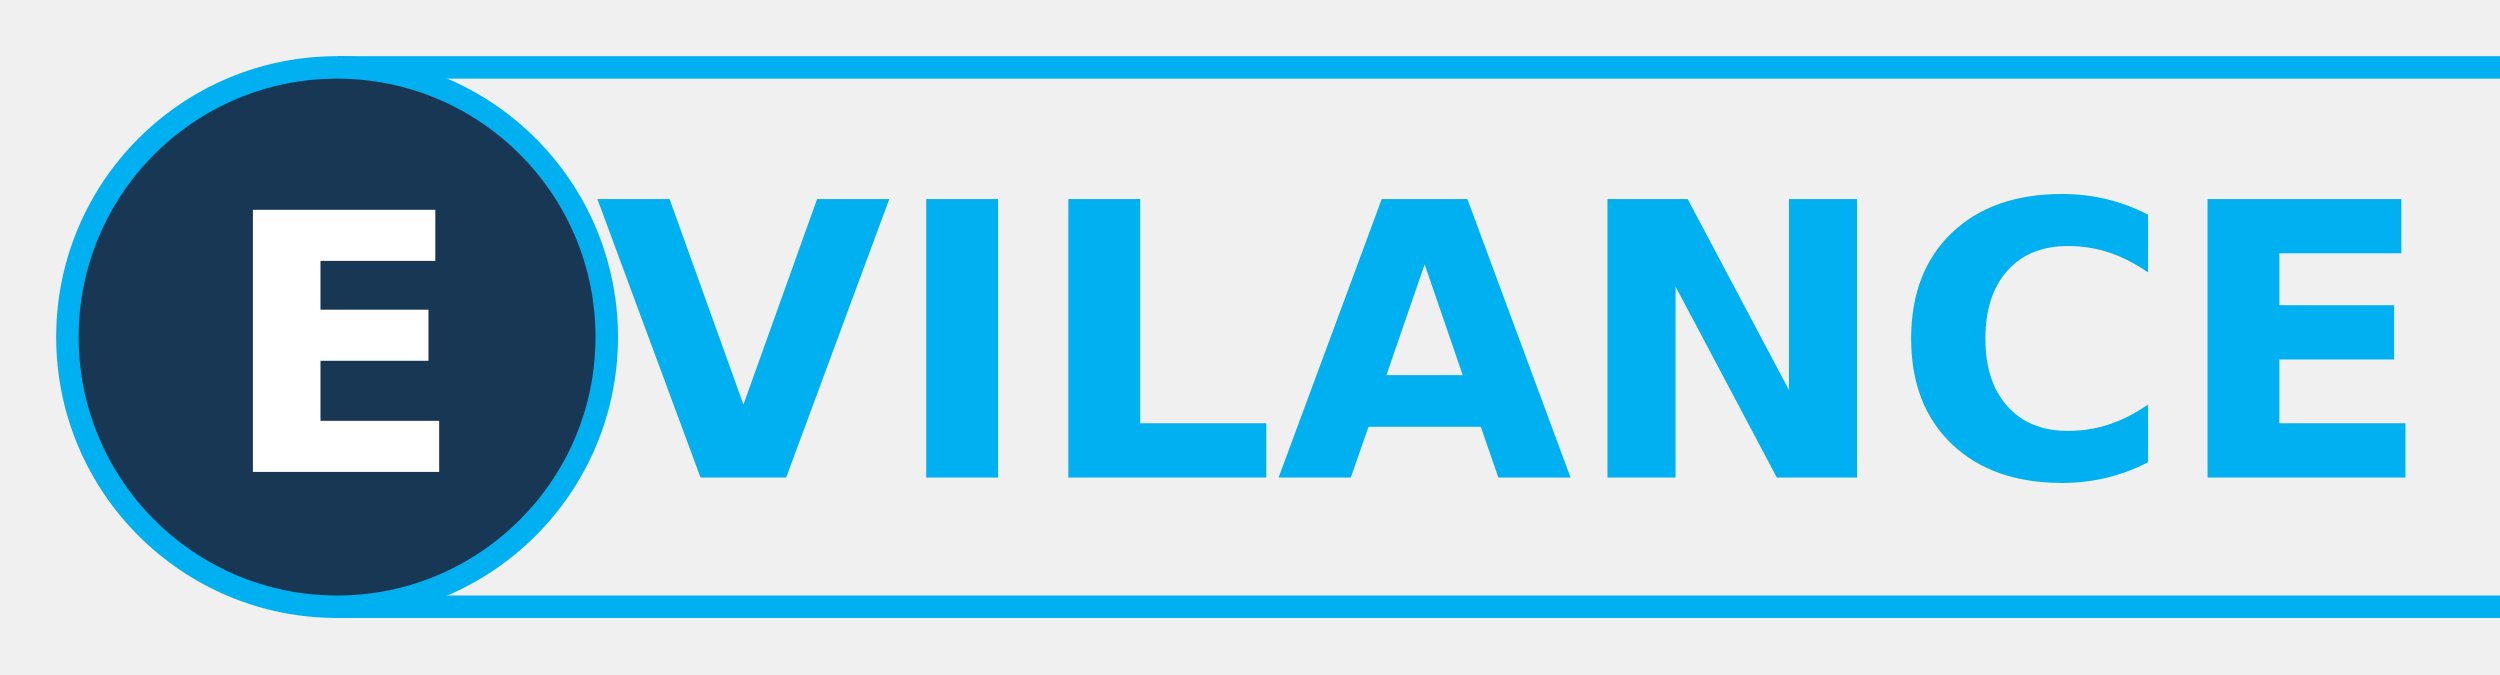
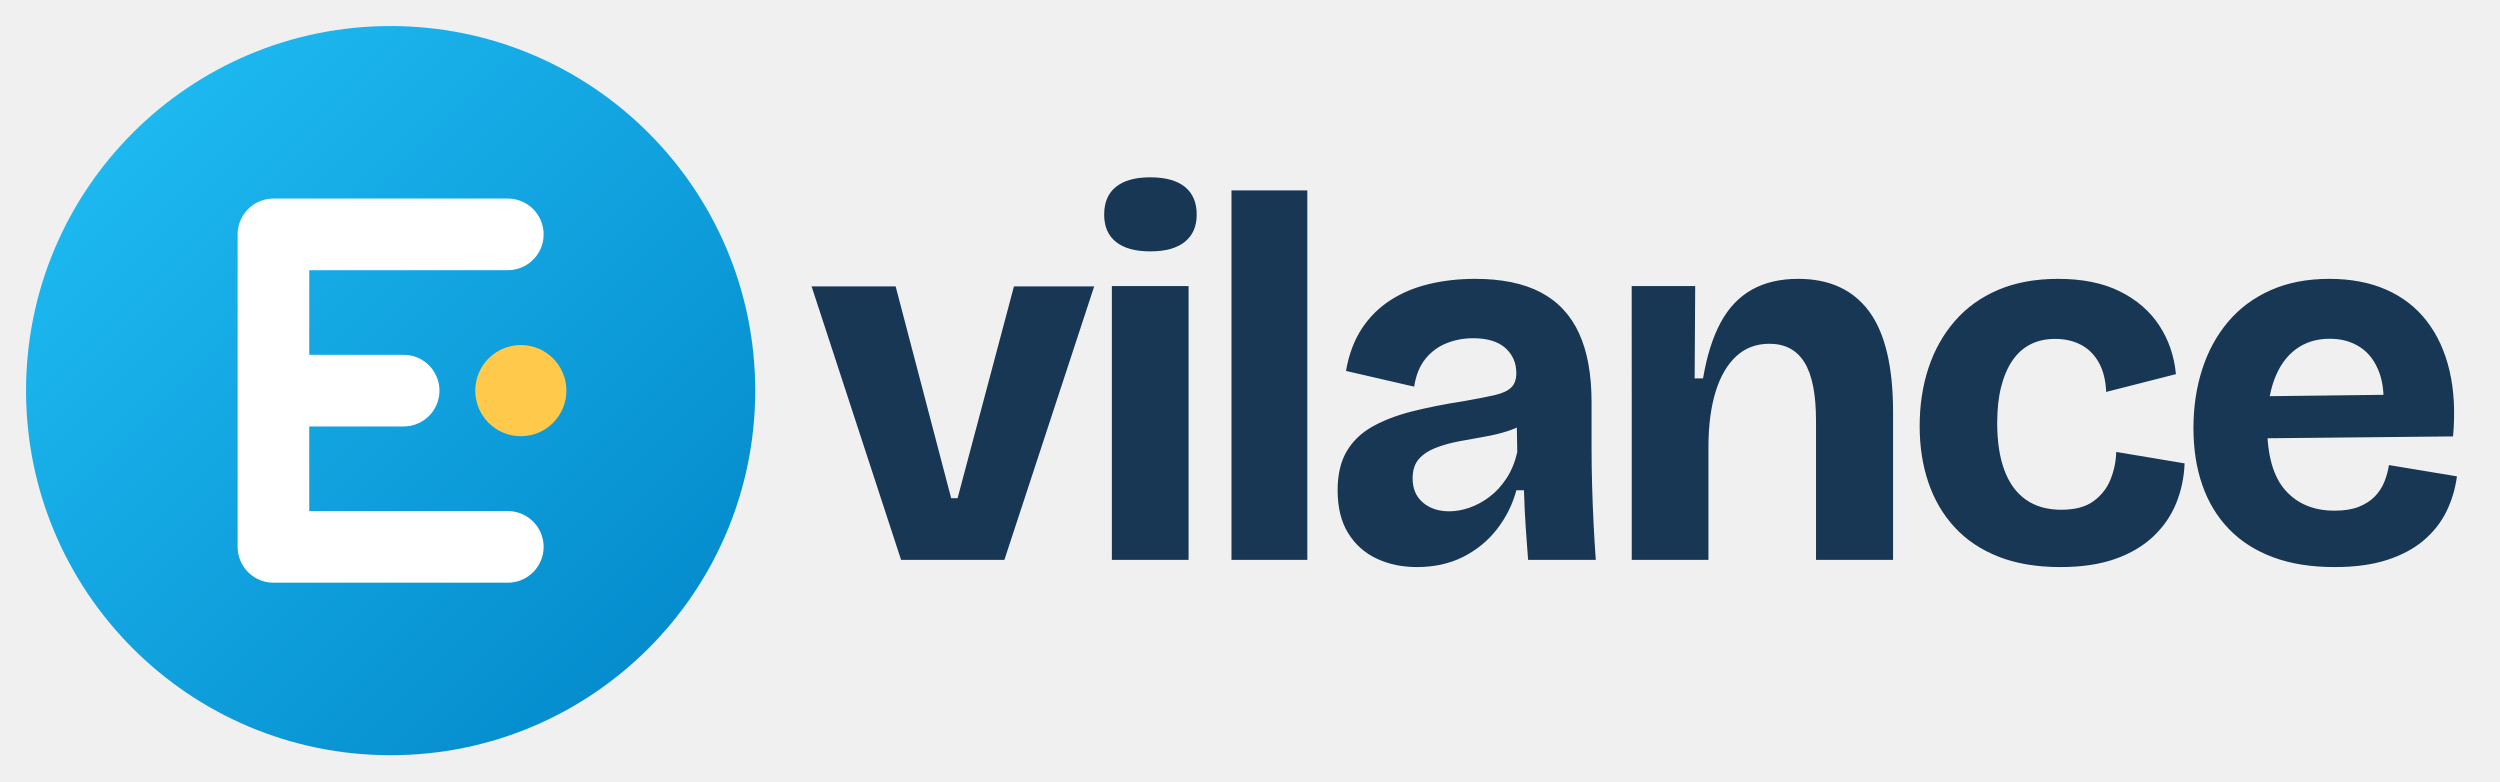
- <svg xmlns="http://www.w3.org/2000/svg" viewBox="0 0 445 120" role="img" aria-label="Evilance">
-   <path d="M60 12H445M60 108H445" stroke="#00B0F0" stroke-width="4" fill="none" />
-   <circle cx="60" cy="60" r="48" fill="#173754" stroke="#00B0F0" stroke-width="4" />
-   <path d="M45.016 37.344H77.484V46.438H57.047V55.125H76.266V64.219H57.047V74.906H78.172V84.0H45.016Z" fill="#fff" />
-   <path d="M106.332 35.428H119.182L132.33 72.018L145.445 35.428H158.295L139.934 85.0H124.693ZM164.869 35.428H177.652V85.0H164.869ZM190.17 35.428H202.953V75.338H225.398V85.0H190.17ZM263.582 75.969H243.594L240.439 85.0H227.59L245.951 35.428H261.191L279.553 85.0H266.703ZM246.781 66.771H260.361L253.588 47.049ZM286.127 35.428H300.404L318.434 69.428V35.428H330.553V85.0H316.275L298.246 51.0V85.0H286.127ZM382.35 82.277Q378.83 84.104 375.012 85.033Q371.193 85.963 367.043 85.963Q354.658 85.963 347.42 79.04Q340.182 72.117 340.182 60.264Q340.182 48.377 347.42 41.454Q354.658 34.531 367.043 34.531Q371.193 34.531 375.012 35.461Q378.83 36.391 382.35 38.217V48.477Q378.797 46.053 375.344 44.924Q371.891 43.795 368.072 43.795Q361.232 43.795 357.314 48.178Q353.396 52.561 353.396 60.264Q353.396 67.934 357.314 72.316Q361.232 76.699 368.072 76.699Q371.891 76.699 375.344 75.57Q378.797 74.441 382.35 72.018ZM392.941 35.428H427.439V45.09H405.725V54.32H426.145V63.982H405.725V75.338H428.17V85.0H392.941Z" fill="#00B0F0" />
+ <svg xmlns="http://www.w3.org/2000/svg" viewBox="0 0 384 120" role="img" aria-label="Evilance">
+   <defs>
+     <linearGradient id="g1" x1="0" y1="0" x2="1" y2="1">
+       <stop offset="0" stop-color="#22C1F7" />
+       <stop offset="1" stop-color="#0084C7" />
+     </linearGradient>
+   </defs>
+   <circle cx="60" cy="60" r="56" fill="url(#g1)" />
+   <path d="M78 36H42V84H78M42 60H62" fill="none" stroke="#fff" stroke-width="11" stroke-linecap="round" stroke-linejoin="round" />
+   <circle cx="80" cy="60" r="7" fill="#FFCA4B" />
+   <path d="M138.407 86.0 124.66 43.991H137.57L146.098 76.521H147.086L155.742 43.991H168.066L154.272 86.0ZM170.782 86.0V43.938H182.565V86.0ZM176.673 38.611Q173.236 38.611 171.418 37.164Q169.6 35.716 169.6 32.959Q169.6 30.144 171.421 28.69Q173.243 27.236 176.67 27.236Q180.173 27.236 181.993 28.701Q183.813 30.165 183.813 32.957Q183.813 35.679 181.991 37.145Q180.169 38.611 176.673 38.611ZM189.155 86.0V29.246H200.806V86.0ZM217.632 87.102Q214.23 87.102 211.465 85.806Q208.701 84.51 207.08 81.892Q205.458 79.275 205.458 75.305Q205.458 71.705 206.841 69.341Q208.224 66.978 210.802 65.528Q213.38 64.078 216.912 63.187Q220.445 62.295 224.721 61.636Q227.764 61.106 229.544 60.7Q231.323 60.295 232.115 59.529Q232.907 58.763 232.907 57.312Q232.907 54.971 231.233 53.461Q229.56 51.952 226.251 51.952Q224.118 51.952 222.194 52.716Q220.271 53.481 218.946 55.117Q217.622 56.754 217.215 59.388L206.744 56.974Q207.405 53.179 209.16 50.5Q210.914 47.822 213.571 46.111Q216.228 44.4 219.553 43.616Q222.879 42.832 226.582 42.832Q232.699 42.832 236.644 44.9Q240.589 46.969 242.526 51.162Q244.463 55.355 244.463 61.756V68.967Q244.466 71.742 244.548 74.607Q244.63 77.472 244.768 80.325Q244.907 83.179 245.113 86.0H234.717Q234.529 83.671 234.347 80.948Q234.166 78.224 234.081 75.303H232.914Q232.036 78.565 229.948 81.263Q227.86 83.961 224.748 85.532Q221.636 87.102 217.632 87.102ZM222.598 78.537Q224.121 78.537 225.726 77.976Q227.33 77.415 228.8 76.306Q230.269 75.197 231.398 73.473Q232.527 71.749 233.053 69.447L232.964 64.32L234.865 64.478Q233.649 65.522 231.856 66.124Q230.063 66.727 228.059 67.069Q226.056 67.412 224.078 67.791Q222.1 68.171 220.495 68.797Q218.889 69.424 217.934 70.508Q216.978 71.591 216.978 73.486Q216.978 75.847 218.558 77.192Q220.137 78.537 222.598 78.537ZM250.635 86.0V61.305L250.628 43.938H260.382L260.297 58.126H261.587Q262.455 52.967 264.277 49.574Q266.099 46.181 269.065 44.507Q272.03 42.832 276.199 42.832Q283.385 42.832 287.08 47.812Q290.775 52.791 290.775 63.3V86.0H278.939V64.617Q278.939 58.501 277.158 55.651Q275.378 52.802 271.776 52.802Q268.754 52.802 266.679 54.725Q264.604 56.649 263.525 60.144Q262.446 63.639 262.418 68.437V86.0ZM316.476 87.102Q311.013 87.102 306.956 85.498Q302.899 83.893 300.22 80.976Q297.541 78.059 296.201 74.108Q294.86 70.158 294.86 65.467Q294.86 60.617 296.215 56.522Q297.569 52.427 300.244 49.332Q302.919 46.238 306.9 44.535Q310.881 42.832 316.135 42.832Q321.749 42.832 325.623 44.764Q329.498 46.695 331.661 49.989Q333.823 53.283 334.224 57.468L323.507 60.201Q323.397 57.509 322.377 55.686Q321.358 53.863 319.633 52.959Q317.909 52.055 315.671 52.055Q313.537 52.055 311.892 52.885Q310.247 53.715 309.113 55.371Q307.98 57.028 307.375 59.417Q306.769 61.806 306.769 64.958Q306.769 69.268 307.881 72.244Q308.993 75.22 311.186 76.759Q313.379 78.299 316.625 78.299Q319.77 78.299 321.578 76.971Q323.386 75.643 324.193 73.601Q325.001 71.559 325.05 69.417L335.552 71.175Q335.438 74.397 334.266 77.286Q333.095 80.176 330.751 82.395Q328.407 84.613 324.875 85.858Q321.343 87.102 316.476 87.102ZM358.589 87.102Q353.194 87.102 349.154 85.597Q345.114 84.092 342.39 81.284Q339.667 78.476 338.29 74.544Q336.913 70.612 336.913 65.753Q336.913 60.894 338.263 56.711Q339.613 52.528 342.247 49.414Q344.881 46.3 348.791 44.566Q352.701 42.832 357.775 42.832Q362.749 42.832 366.524 44.492Q370.299 46.151 372.749 49.317Q375.199 52.484 376.247 56.946Q377.295 61.408 376.788 67.033L344.502 67.356V60.903L369.318 60.606L365.957 64Q366.447 59.947 365.483 57.291Q364.518 54.636 362.529 53.334Q360.54 52.032 357.86 52.032Q354.822 52.032 352.653 53.635Q350.484 55.239 349.361 58.227Q348.237 61.214 348.237 65.426Q348.237 72.133 351.011 75.287Q353.784 78.441 358.595 78.441Q360.806 78.441 362.303 77.847Q363.8 77.253 364.76 76.271Q365.72 75.289 366.229 74.028Q366.737 72.766 366.942 71.435L377.384 73.166Q377.002 76.062 375.76 78.583Q374.518 81.104 372.26 83.015Q370.003 84.926 366.635 86.014Q363.267 87.102 358.589 87.102Z" fill="#173754" />
</svg>
